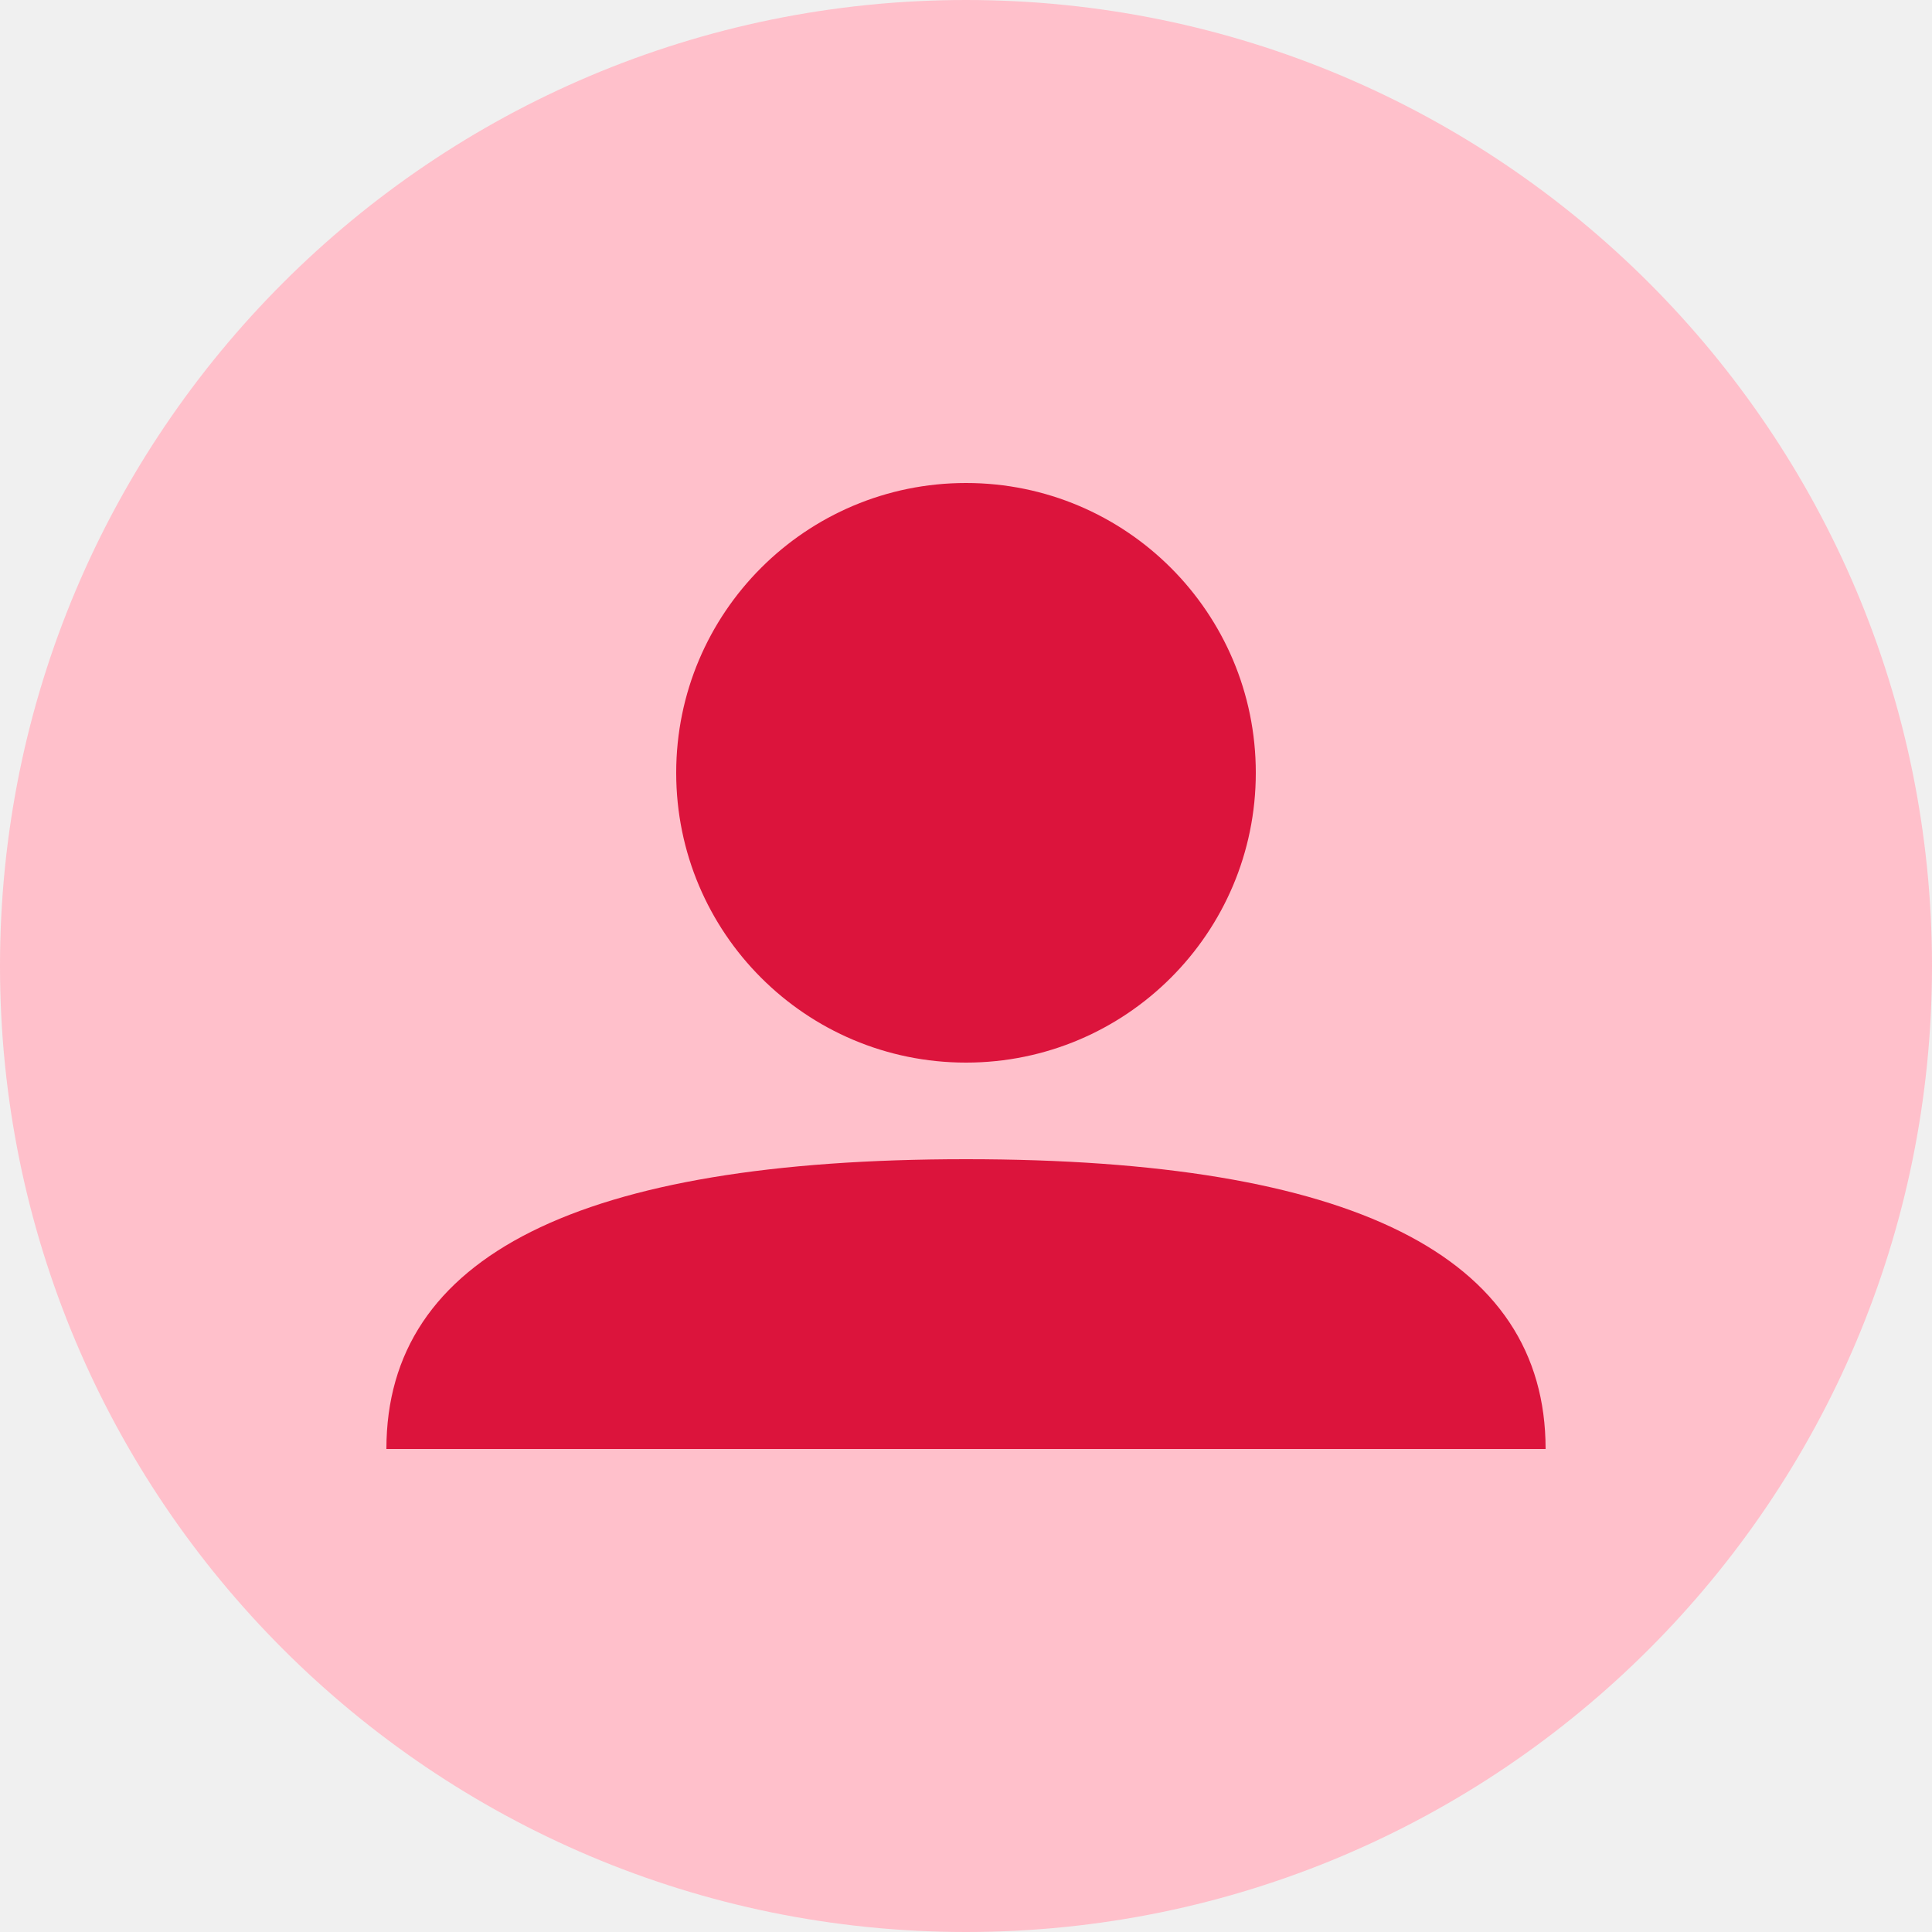
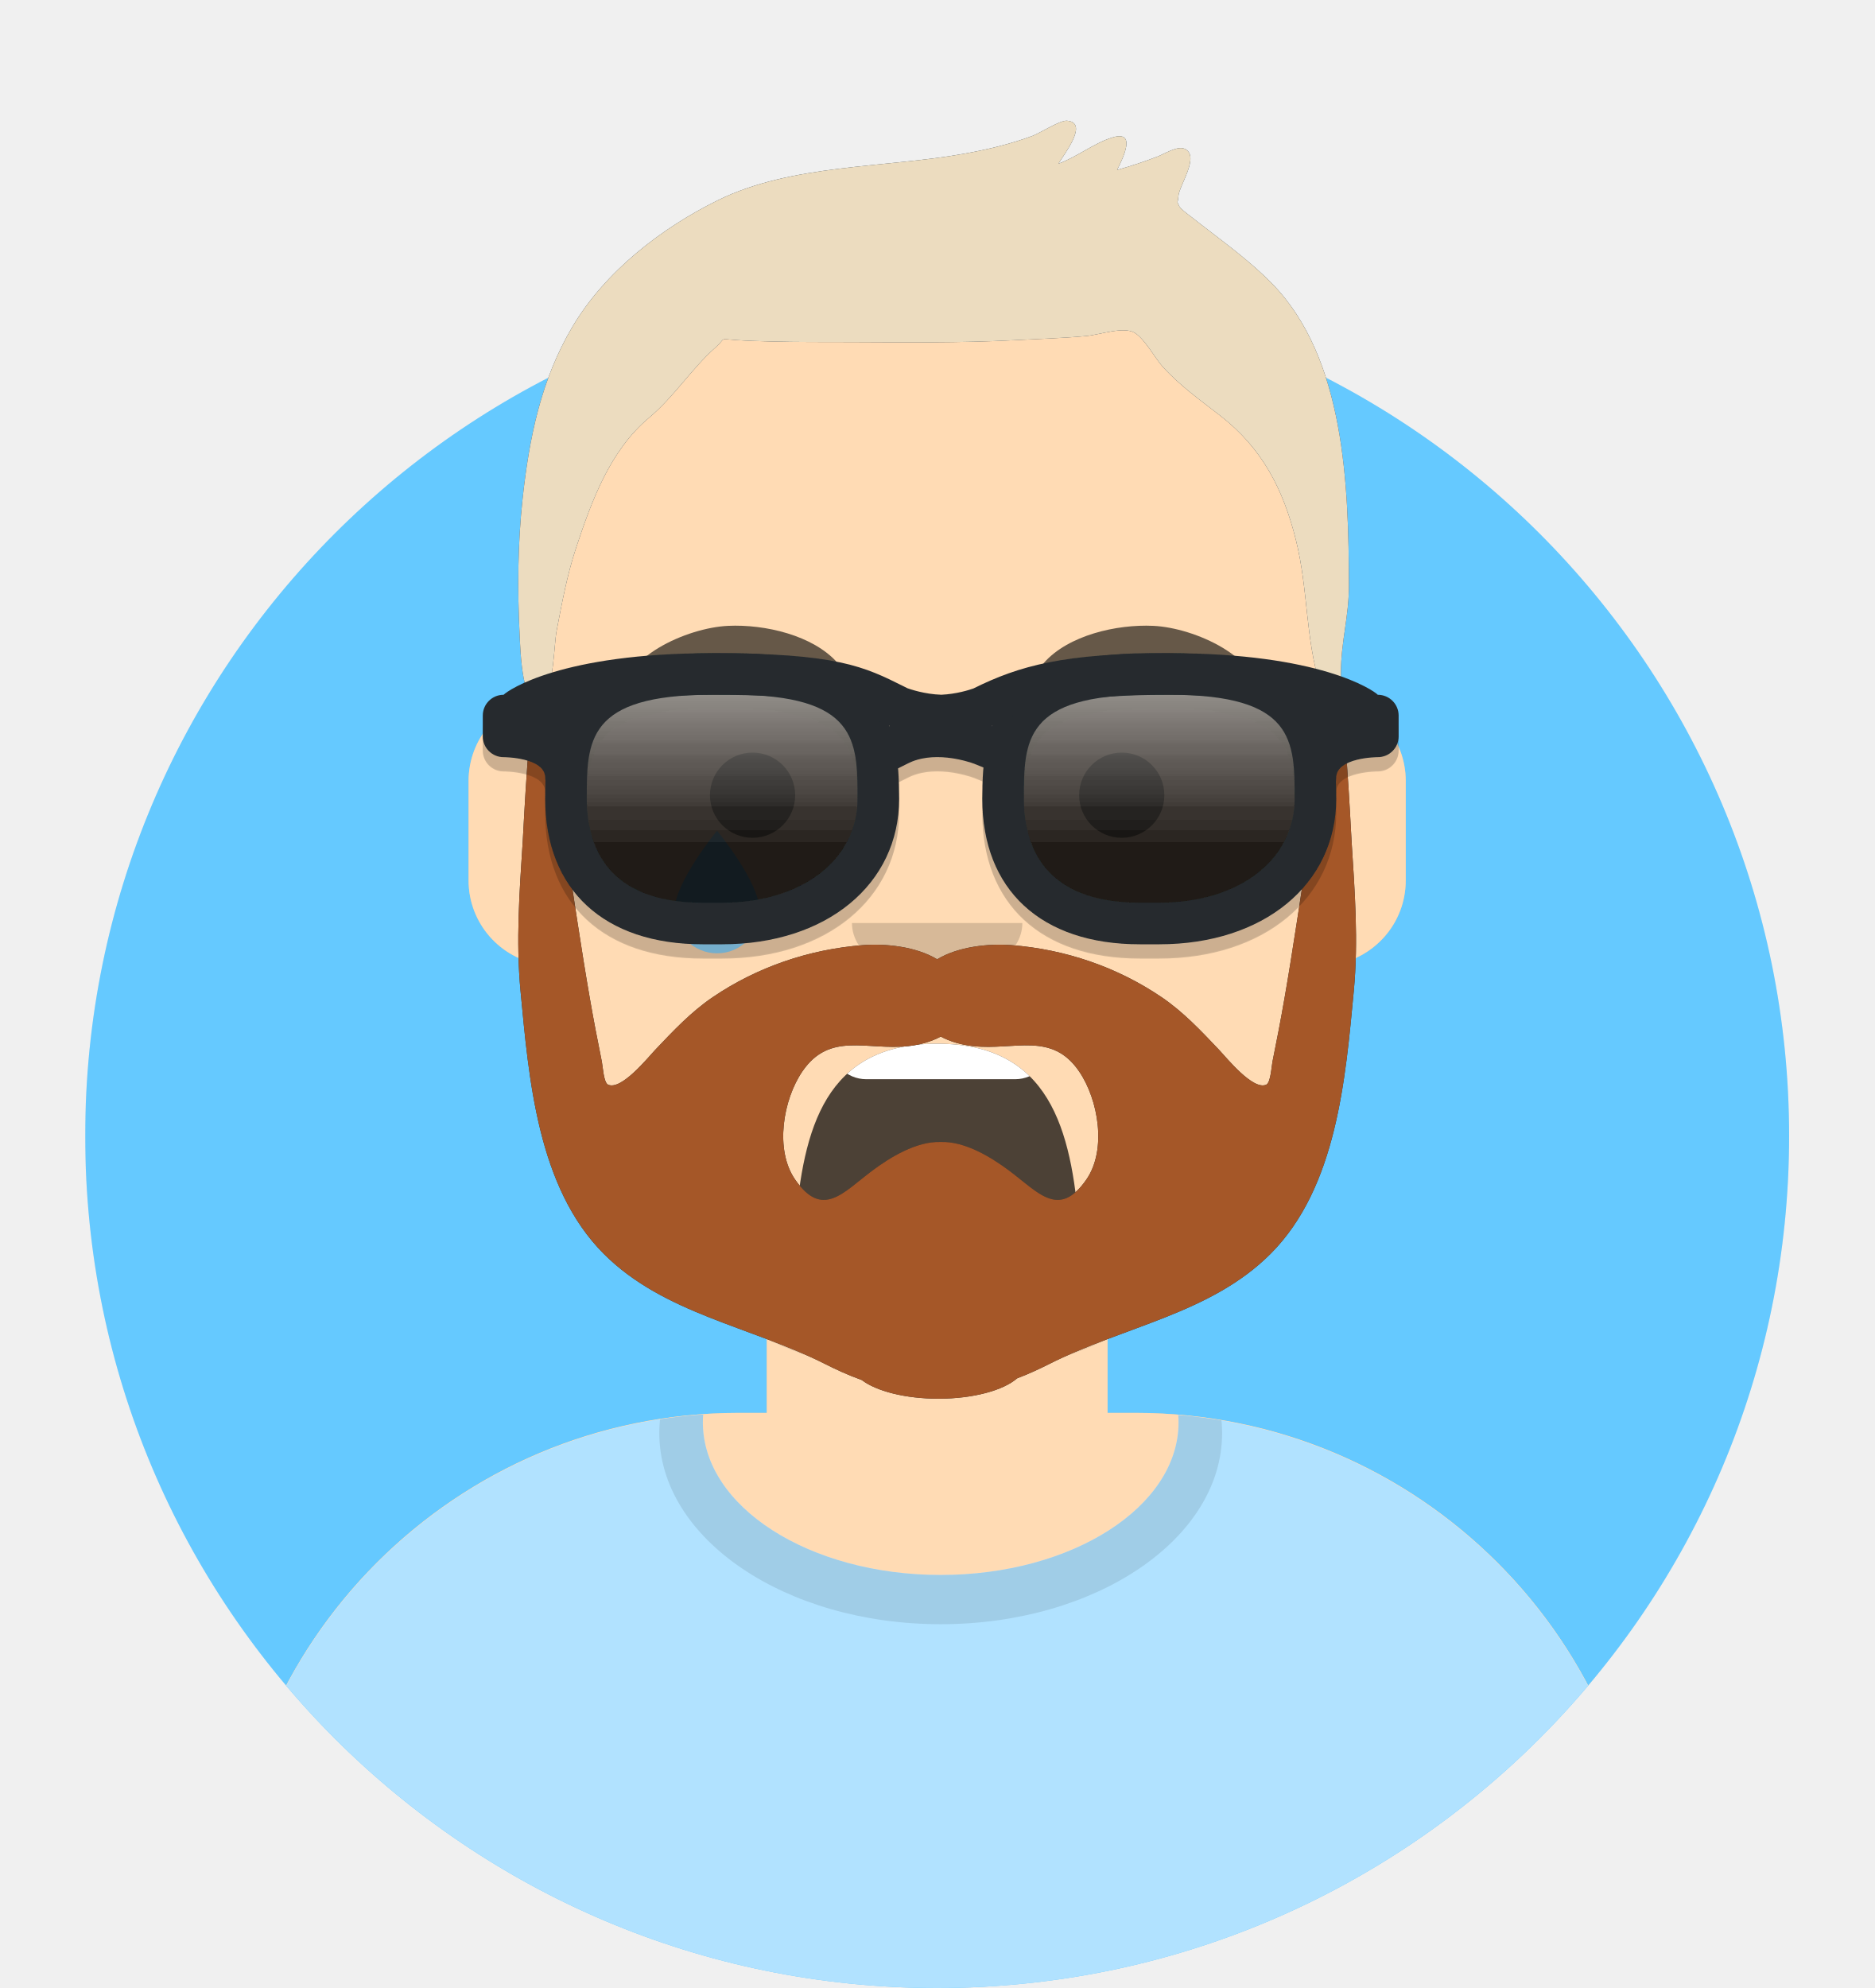
- <svg xmlns="http://www.w3.org/2000/svg" viewBox="0 0 100 100">
-   <circle cx="50" cy="50" r="50" fill="#FFC0CB" />
-   <circle cx="50" cy="40" r="15" fill="#DC143C" />
-   <path d="M 20 75 Q 20 60 50 60 Q 80 60 80 75" fill="#DC143C" />
+ <svg xmlns="http://www.w3.org/2000/svg" xmlns:xlink="http://www.w3.org/1999/xlink" width="264px" height="280px" viewBox="0 0 264 280" version="1.1">
+   <defs>
+     <circle id="react-path-1" cx="120" cy="120" r="120" />
+     <path d="M12,160 C12,226.274 65.726,280 132,280 C198.274,280 252,226.274 252,160 L264,160 L264,-1.42108547e-14 L-3.19744231e-14,-1.42108547e-14 L-3.19744231e-14,160 L12,160 Z" id="react-path-2" />
+     <path d="M124,144.611 L124,163 L128,163 L128,163 C167.765,163 200,195.235 200,235 L200,244 L0,244 L0,235 C-4.86974701e-15,195.235 32.235,163 72,163 L72,163 L76,163 L76,144.611 C58.763,136.422 46.372,119.687 44.305,99.881 C38.48,99.058 34,94.052 34,88 L34,74 C34,68.054 38.325,63.118 44,62.166 L44,56 L44,56 C44,25.072 69.072,5.68137151e-15 100,0 L100,0 L100,0 C130.928,-5.68137151e-15 156,25.072 156,56 L156,62.166 C161.675,63.118 166,68.054 166,74 L166,88 C166,94.052 161.52,99.058 155.695,99.881 C153.628,119.687 141.237,136.422 124,144.611 Z" id="react-path-3" />
+   </defs>
+   <g id="Avataaar" stroke="none" stroke-width="1" fill="none" fill-rule="evenodd">
+     <g transform="translate(-825, -1100)" id="Avataaar/Circle">
+       <g transform="translate(825, 1100)">
+         <g id="Circle" stroke-width="1" fill-rule="evenodd" transform="translate(12, 40)">
+           <mask id="react-mask-4" fill="white">
+             <use xlink:href="#react-path-1" />
+           </mask>
+           <use id="Circle-Background" fill="#E6E6E6" xlink:href="#react-path-1" />
+           <g id="Color/Palette/Blue-01" mask="url(#react-mask-4)" fill="#65C9FF">
+             <rect id="🖍Color" x="0" y="0" width="240" height="240" />
+           </g>
+         </g>
+         <mask id="react-mask-5" fill="white">
+           <use xlink:href="#react-path-2" />
+         </mask>
+         <g id="Mask" />
+         <g id="Avataaar" stroke-width="1" fill-rule="evenodd" mask="url(#react-mask-5)">
+           <g id="Body" transform="translate(32, 36)">
+             <mask id="react-mask-6" fill="white">
+               <use xlink:href="#react-path-3" />
+             </mask>
+             <use fill="#D0C6AC" xlink:href="#react-path-3" />
+             <g id="Skin/👶🏽-03-Brown" mask="url(#react-mask-6)" fill="#FFDBB4">
+               <g transform="translate(0, 0)" id="Color">
+                 <rect x="0" y="0" width="264" height="280" />
+               </g>
+             </g>
+             <path d="M156,79 L156,102 C156,132.928 130.928,158 100,158 C69.072,158 44,132.928 44,102 L44,79 L44,94 C44,124.928 69.072,150 100,150 C130.928,150 156,124.928 156,94 L156,79 Z" id="Neck-Shadow" fill-opacity="0.1" fill="#000000" mask="url(#react-mask-6)" />
+           </g>
+           <g id="Clothing/Shirt-Crew-Neck" transform="translate(0, 170)">
+             <defs>
+               <path d="M165.96,29.295 C202.936,32.325 232,63.294 232,101.052 L232,110 L32,110 L32,101.052 C32,62.953 61.592,31.765 99.045,29.22 C99.015,29.593 99,29.969 99,30.348 C99,42.211 113.998,51.828 132.5,51.828 C151.002,51.828 166,42.211 166,30.348 C166,29.995 165.987,29.644 165.96,29.295 Z" id="react-path-227" />
+             </defs>
+             <mask id="react-mask-228" fill="white">
+               <use xlink:href="#react-path-227" />
+             </mask>
+             <use id="Clothes" fill="#E6E6E6" fill-rule="evenodd" xlink:href="#react-path-227" />
+             <g id="Color/Palette/Gray-01" mask="url(#react-mask-228)" fill-rule="evenodd" fill="#B1E2FF">
+               <rect id="🖍Color" x="0" y="0" width="264" height="110" />
+             </g>
+             <g id="Shadowy" opacity="0.6" stroke-width="1" fill-rule="evenodd" mask="url(#react-mask-228)" fill-opacity="0.16" fill="#000000">
+               <g transform="translate(92, 4)" id="Hola-👋🏼">
+                 <ellipse cx="40.5" cy="27.848" rx="39.635" ry="26.914" />
+               </g>
+             </g>
+           </g>
+           <g id="Face" transform="translate(76, 82)" fill="#000000">
+             <g id="Mouth/Scream-Open" transform="translate(2, 52)">
+               <defs>
+                 <path d="M34.008,15.136 C35.128,29.124 38.235,40.993 53.996,41 C69.758,41.007 72.917,29.057 73.994,15.006 C74.081,13.876 73.174,13 72.037,13 C65.351,13 62.67,14.994 53.989,15 C45.309,15.006 40.757,13 36.092,13 C34.949,13 33.896,13.737 34.008,15.136 Z" id="react-path-229" />
+               </defs>
+               <mask id="react-mask-230" fill="white">
+                 <use xlink:href="#react-path-229" transform="translate(54, 27) scale(1, -1) translate(-54, -27) " />
+               </mask>
+               <use id="Mouth" fill-opacity="0.7" fill="#000000" fill-rule="evenodd" transform="translate(54, 27) scale(1, -1) translate(-54, -27) " xlink:href="#react-path-229" />
+               <rect id="Teeth" fill="#FFFFFF" fill-rule="evenodd" mask="url(#react-mask-230)" x="39" y="2" width="31" height="16" rx="5" />
+               <g id="Tongue" stroke-width="1" fill-rule="evenodd" mask="url(#react-mask-230)" fill="#FF4F6D">
+                 <g transform="translate(38, 32)" id="Say-ahhhh">
+                   <circle cx="11" cy="11" r="11" />
+                   <circle cx="21" cy="11" r="11" />
+                 </g>
+               </g>
+             </g>
+             <g id="Nose/Default" transform="translate(28, 40)" fill-opacity="0.16">
+               <path d="M16,8 C16,12.418 21.373,16 28,16 L28,16 C34.627,16 40,12.418 40,8" id="Nose" />
+             </g>
+             <g id="Eyes/Cry-😢" transform="translate(0, 8)">
+               <circle id="Eye" fill-opacity="0.6" fill="#000000" fill-rule="evenodd" cx="30" cy="22" r="6" />
+               <path d="M25,27 C25,27 19,34.271 19,38.271 C19,41.585 21.686,44.271 25,44.271 C28.314,44.271 31,41.585 31,38.271 C31,34.271 25,27 25,27 Z" id="Drop" fill="#92D9FF" fill-rule="nonzero" />
+               <circle id="Eye" fill-opacity="0.6" fill="#000000" fill-rule="evenodd" cx="82" cy="22" r="6" />
+             </g>
+             <g id="Eyebrow/Natural/Default-Natural" fill-opacity="0.6">
+               <path d="M26.039,6.21 C20.278,6.983 11.293,12.005 12.044,17.818 C12.069,18.008 12.357,18.067 12.481,17.908 C14.967,14.72 34.193,10.037 41.194,11.015 C41.835,11.104 42.258,10.443 41.821,10.03 C38.077,6.495 31.2,5.512 26.039,6.21" id="Eyebrow" transform="translate(27, 12) rotate(5) translate(-27, -12) " />
+               <path d="M85.039,6.21 C79.278,6.983 70.293,12.005 71.044,17.818 C71.069,18.008 71.357,18.067 71.481,17.908 C73.967,14.72 93.193,10.037 100.194,11.015 C100.835,11.104 101.258,10.443 100.821,10.03 C97.077,6.495 90.2,5.512 85.039,6.21" id="Eyebrow" transform="translate(86, 12) scale(-1, 1) rotate(5) translate(-86, -12) " />
+             </g>
+           </g>
+           <g id="Top" stroke-width="1" fill-rule="evenodd">
+             <defs>
+               <rect id="react-path-235" x="0" y="0" width="264" height="280" />
+               <path d="M180.15,39.92 C177.39,37.1 174.186,34.707 171.069,32.307 C170.382,31.777 169.683,31.261 169.011,30.712 C168.858,30.587 167.292,29.466 167.105,29.053 C166.654,28.06 166.915,28.833 166.977,27.649 C167.056,26.151 170.111,21.919 167.831,20.949 C166.828,20.522 165.04,21.658 164.078,22.033 C162.196,22.767 160.292,23.393 158.347,23.933 C159.279,22.076 161.055,18.359 157.716,19.354 C155.114,20.129 152.69,22.122 150.076,23.059 C150.941,21.642 154.4,17.248 151.274,17.002 C150.302,16.926 147.471,18.75 146.424,19.14 C143.287,20.305 140.083,21.059 136.79,21.653 C125.592,23.671 112.497,23.095 102.137,28.193 C94.149,32.124 86.263,38.222 81.648,45.988 C77.201,53.473 75.538,61.664 74.607,70.241 C73.924,76.536 73.868,83.043 74.188,89.36 C74.292,91.43 74.525,100.971 77.532,98.081 C79.03,96.642 79.019,90.828 79.396,88.86 C80.147,84.945 80.87,81.013 82.122,77.223 C84.328,70.544 86.931,63.43 92.427,58.83 C95.954,55.878 98.431,51.889 101.806,48.911 C103.322,47.574 102.165,47.713 104.603,47.889 C106.241,48.006 107.885,48.051 109.526,48.094 C113.322,48.193 117.124,48.168 120.921,48.181 C128.568,48.209 136.179,48.317 143.819,47.916 C147.214,47.739 150.618,47.642 154.004,47.328 C155.895,47.153 159.251,45.941 160.808,46.867 C162.233,47.714 163.713,50.482 164.736,51.615 C167.154,54.294 170.036,56.339 172.862,58.535 C178.757,63.115 181.732,68.867 183.523,76.023 C185.306,83.153 184.806,89.768 187.013,96.785 C187.402,98.018 188.429,100.145 189.695,98.239 C189.93,97.885 189.87,95.939 189.87,94.819 C189.87,90.3 191.014,86.908 191,82.359 C190.944,68.527 190.496,50.491 180.15,39.92 Z" id="react-path-234" />
+               <filter x="-0.8%" y="-2.0%" width="101.5%" height="108.0%" filterUnits="objectBoundingBox" id="react-filter-231">
+                 <feOffset dx="0" dy="2" in="SourceAlpha" result="shadowOffsetOuter1" />
+                 <feColorMatrix values="0 0 0 0 0   0 0 0 0 0   0 0 0 0 0  0 0 0 0.16 0" type="matrix" in="shadowOffsetOuter1" result="shadowMatrixOuter1" />
+                 <feMerge>
+                   <feMergeNode in="shadowMatrixOuter1" />
+                   <feMergeNode in="SourceGraphic" />
+                 </feMerge>
+               </filter>
+             </defs>
+             <mask id="react-mask-233" fill="white">
+               <use xlink:href="#react-path-235" />
+             </mask>
+             <g id="Mask" />
+             <g id="Top/Short-Hair/Short-Flat" mask="url(#react-mask-233)">
+               <g transform="translate(-1, 0)">
+                 <g id="Facial-Hair/Beard-Medium" transform="translate(49, 72)">
+                   <defs>
+                     <path d="M105.018,94.13 C101.15,99.721 98.258,95.947 94.137,92.876 C91.657,91.027 87.961,88.728 84.504,88.841 C81.048,88.728 77.352,91.027 74.871,92.876 C70.751,95.947 67.858,99.721 63.991,94.13 C61.088,89.932 62.303,82.874 65.015,78.903 C68.874,73.251 74.109,75.985 79.962,75.34 C81.554,75.165 83.153,74.723 84.504,74 C85.856,74.723 87.455,75.165 89.046,75.34 C94.9,75.985 100.135,73.251 103.994,78.903 C106.706,82.874 107.92,89.932 105.018,94.13 M140.391,26 C136.967,40.075 135.393,54.434 132.91,68.671 C132.393,71.639 131.826,74.596 131.225,77.55 C131.098,78.17 130.974,80.473 130.363,80.764 C128.512,81.648 124.739,76.947 123.73,75.885 C121.197,73.219 118.685,70.529 115.599,68.437 C109.365,64.21 102.065,61.711 94.47,61.118 C91.292,60.869 86.995,61.303 84,63.11 C81.005,61.303 76.708,60.869 73.53,61.118 C65.934,61.711 58.635,64.21 52.4,68.437 C49.315,70.529 46.803,73.219 44.269,75.885 C43.261,76.947 39.488,81.648 37.637,80.764 C37.026,80.473 36.902,78.17 36.775,77.55 C36.174,74.596 35.607,71.639 35.09,68.671 C32.607,54.434 31.034,40.075 27.609,26 C26.613,26 25.739,44.748 25.627,46.495 C25.175,53.589 24.646,60.525 25.322,67.626 C26.486,79.875 27.699,95.234 37.033,104.588 C45.466,113.039 57.71,114.806 68.271,120.141 C69.631,120.828 71.435,121.676 73.38,122.371 C75.429,123.934 79.493,125 84.174,125 C89.085,125 93.316,123.827 95.254,122.138 C96.955,121.493 98.518,120.753 99.729,120.141 C110.289,114.805 122.534,113.039 130.967,104.588 C140.301,95.234 141.514,79.875 142.679,67.626 C143.353,60.525 142.825,53.589 142.373,46.495 C142.261,44.748 141.387,26 140.391,26 Z" id="react-path-237" />
+                   </defs>
+                   <mask id="react-mask-236" fill="white">
+                     <use xlink:href="#react-path-237" />
+                   </mask>
+                   <use id="Beardness" fill="#252E32" fill-rule="evenodd" xlink:href="#react-path-237" />
+                   <g id="Color/Hair/Brown" mask="url(#react-mask-236)" fill="#A55728">
+                     <g transform="translate(-32, 0)" id="Color">
+                       <rect x="0" y="0" width="264" height="244" />
+                     </g>
+                   </g>
+                 </g>
+                 <mask id="react-mask-232" fill="white">
+                   <use xlink:href="#react-path-234" />
+                 </mask>
+                 <use id="Short-Hair" stroke="none" fill="#1F3140" fill-rule="evenodd" xlink:href="#react-path-234" />
+                 <g id="Skin/👶🏽-03-Brown" mask="url(#react-mask-232)" fill="#ECDCBF">
+                   <g transform="translate(0, 0) " id="Color">
+                     <rect x="0" y="0" width="264" height="280" />
+                   </g>
+                 </g>
+                 <g id="Top/_Resources/Wayfarers" fill="none" transform="translate(62, 85)" stroke-width="1">
+                   <defs>
+                     <filter x="-0.8%" y="-2.4%" width="101.6%" height="109.8%" filterUnits="objectBoundingBox" id="react-filter-240">
+                       <feOffset dx="0" dy="2" in="SourceAlpha" result="shadowOffsetOuter1" />
+                       <feColorMatrix values="0 0 0 0 0   0 0 0 0 0   0 0 0 0 0  0 0 0 0.2 0" type="matrix" in="shadowOffsetOuter1" result="shadowMatrixOuter1" />
+                       <feMerge>
+                         <feMergeNode in="shadowMatrixOuter1" />
+                         <feMergeNode in="SourceGraphic" />
+                       </feMerge>
+                     </filter>
+                     <linearGradient x1="50%" y1="0%" x2="50%" y2="100%" id="react-linear-gradient-241">
+                       <stop stop-color="#FFFFFF" stop-opacity="0.5" offset="0%" />
+                       <stop stop-color="#000000" stop-opacity="0.5" offset="70.506%" />
+                     </linearGradient>
+                     <path d="M44.918,17.571 C44.918,27.274 36.668,35.143 22.92,35.143 L20.17,35.143 C6.423,35.143 0.923,27.271 0.923,17.571 L0.923,17.571 C0.923,7.866 2.207,0 21.455,0 L24.386,0 C43.634,0 44.918,7.866 44.918,17.571 L44.918,17.571 Z" id="react-path-238" />
+                     <path d="M106.486,17.571 C106.486,27.274 98.239,35.143 84.489,35.143 L81.739,35.143 C67.991,35.143 62.491,27.271 62.491,17.571 L62.491,17.571 C62.491,7.866 63.775,0 83.023,0 L85.955,0 C105.199,0 106.486,7.866 106.486,17.571 L106.486,17.571 Z" id="react-path-239" />
+                   </defs>
+                   <g id="Wayfarers" filter="url(#react-filter-240)" transform="translate(7, 7)">
+                     <g id="Shades" transform="translate(10.79546, 2.928571)" fill-rule="nonzero">
+                       <g id="Shade">
+                         <use fill-opacity="0.7" fill="#000000" fill-rule="evenodd" xlink:href="#react-path-238" />
+                         <use fill="url(#react-linear-gradient-241)" fill-rule="evenodd" xlink:href="#react-path-238" style="mix-blend-mode: screen;" />
+                       </g>
+                       <g id="Shade">
+                         <use fill-opacity="0.7" fill="#000000" fill-rule="evenodd" xlink:href="#react-path-239" />
+                         <use fill="url(#react-linear-gradient-241)" fill-rule="evenodd" xlink:href="#react-path-239" style="mix-blend-mode: screen;" />
+                       </g>
+                     </g>
+                     <path d="M33.716,41 L30.966,41 C17.078,41 8.787,33.336 8.787,20.5 C8.787,10.127 10.599,0 32.25,0 L35.182,0 C56.833,0 58.645,10.127 58.645,20.5 C58.645,32.569 48.396,41 33.716,41 Z M32.25,5.854 C14.65,5.854 14.65,12.318 14.65,20.5 C14.65,27.18 17.48,35.143 30.966,35.143 L33.716,35.143 C44.942,35.143 52.782,29.122 52.782,20.5 C52.782,12.318 52.782,5.854 35.182,5.854 L32.25,5.854 Z" id="Left" fill="#252C2F" fill-rule="nonzero" />
+                     <path d="M95.284,41 L92.534,41 C78.646,41 70.355,33.336 70.355,20.5 C70.355,10.127 72.167,0 93.818,0 L96.75,0 C118.401,0 120.213,10.127 120.213,20.5 C120.213,32.569 109.964,41 95.284,41 Z M93.818,5.854 C76.218,5.854 76.218,12.318 76.218,20.5 C76.218,27.18 79.051,35.143 92.534,35.143 L95.284,35.143 C106.51,35.143 114.35,29.122 114.35,20.5 C114.35,12.318 114.35,5.854 96.75,5.854 L93.818,5.854 Z" id="Right" fill="#252C2F" fill-rule="nonzero" />
+                     <path d="M2.932,5.857 C3.618,5.172 11.123,0 32.25,0 C49.964,0 53.714,1.88 59.39,4.721 L59.805,4.931 C60.2,5.073 62.218,5.774 64.578,5.851 C66.729,5.757 68.568,5.161 69.106,4.97 C75.584,1.748 81.926,0 96.75,0 C117.877,0 125.382,5.172 126.068,5.857 C127.689,5.857 129,7.166 129,8.786 L129,11.714 C129,13.334 127.689,14.643 126.068,14.643 C126.068,14.643 120.205,14.643 120.205,17.571 C120.205,20.5 117.273,13.334 117.273,11.714 L117.273,8.862 C113.697,7.462 107.297,5.857 96.75,5.857 C85,5.857 79.148,6.988 74.128,9.104 L74.184,9.243 L71.688,10.25 L74.181,11.258 L71.981,16.687 L69.264,15.589 C69.021,15.49 68.497,15.314 67.771,15.131 C65.747,14.62 63.665,14.465 61.825,14.851 C61.15,14.993 60.523,15.206 59.948,15.493 L57.326,16.803 L54.703,11.565 L57.325,10.255 L57.331,10.252 L54.819,9.237 L54.899,9.039 C50.57,6.976 46.578,5.857 32.25,5.857 C21.704,5.857 15.303,7.461 11.727,8.861 L11.727,11.714 C11.727,13.334 8.795,20.5 8.795,17.571 C8.795,14.643 2.932,14.643 2.932,14.643 C1.313,14.643 0,13.334 0,11.714 L0,8.786 C0,7.166 1.313,5.857 2.932,5.857 Z" id="Stuff" fill="#252C2F" fill-rule="nonzero" />
+                   </g>
+                 </g>
+               </g>
+             </g>
+           </g>
+         </g>
+       </g>
+     </g>
+   </g>
</svg>
